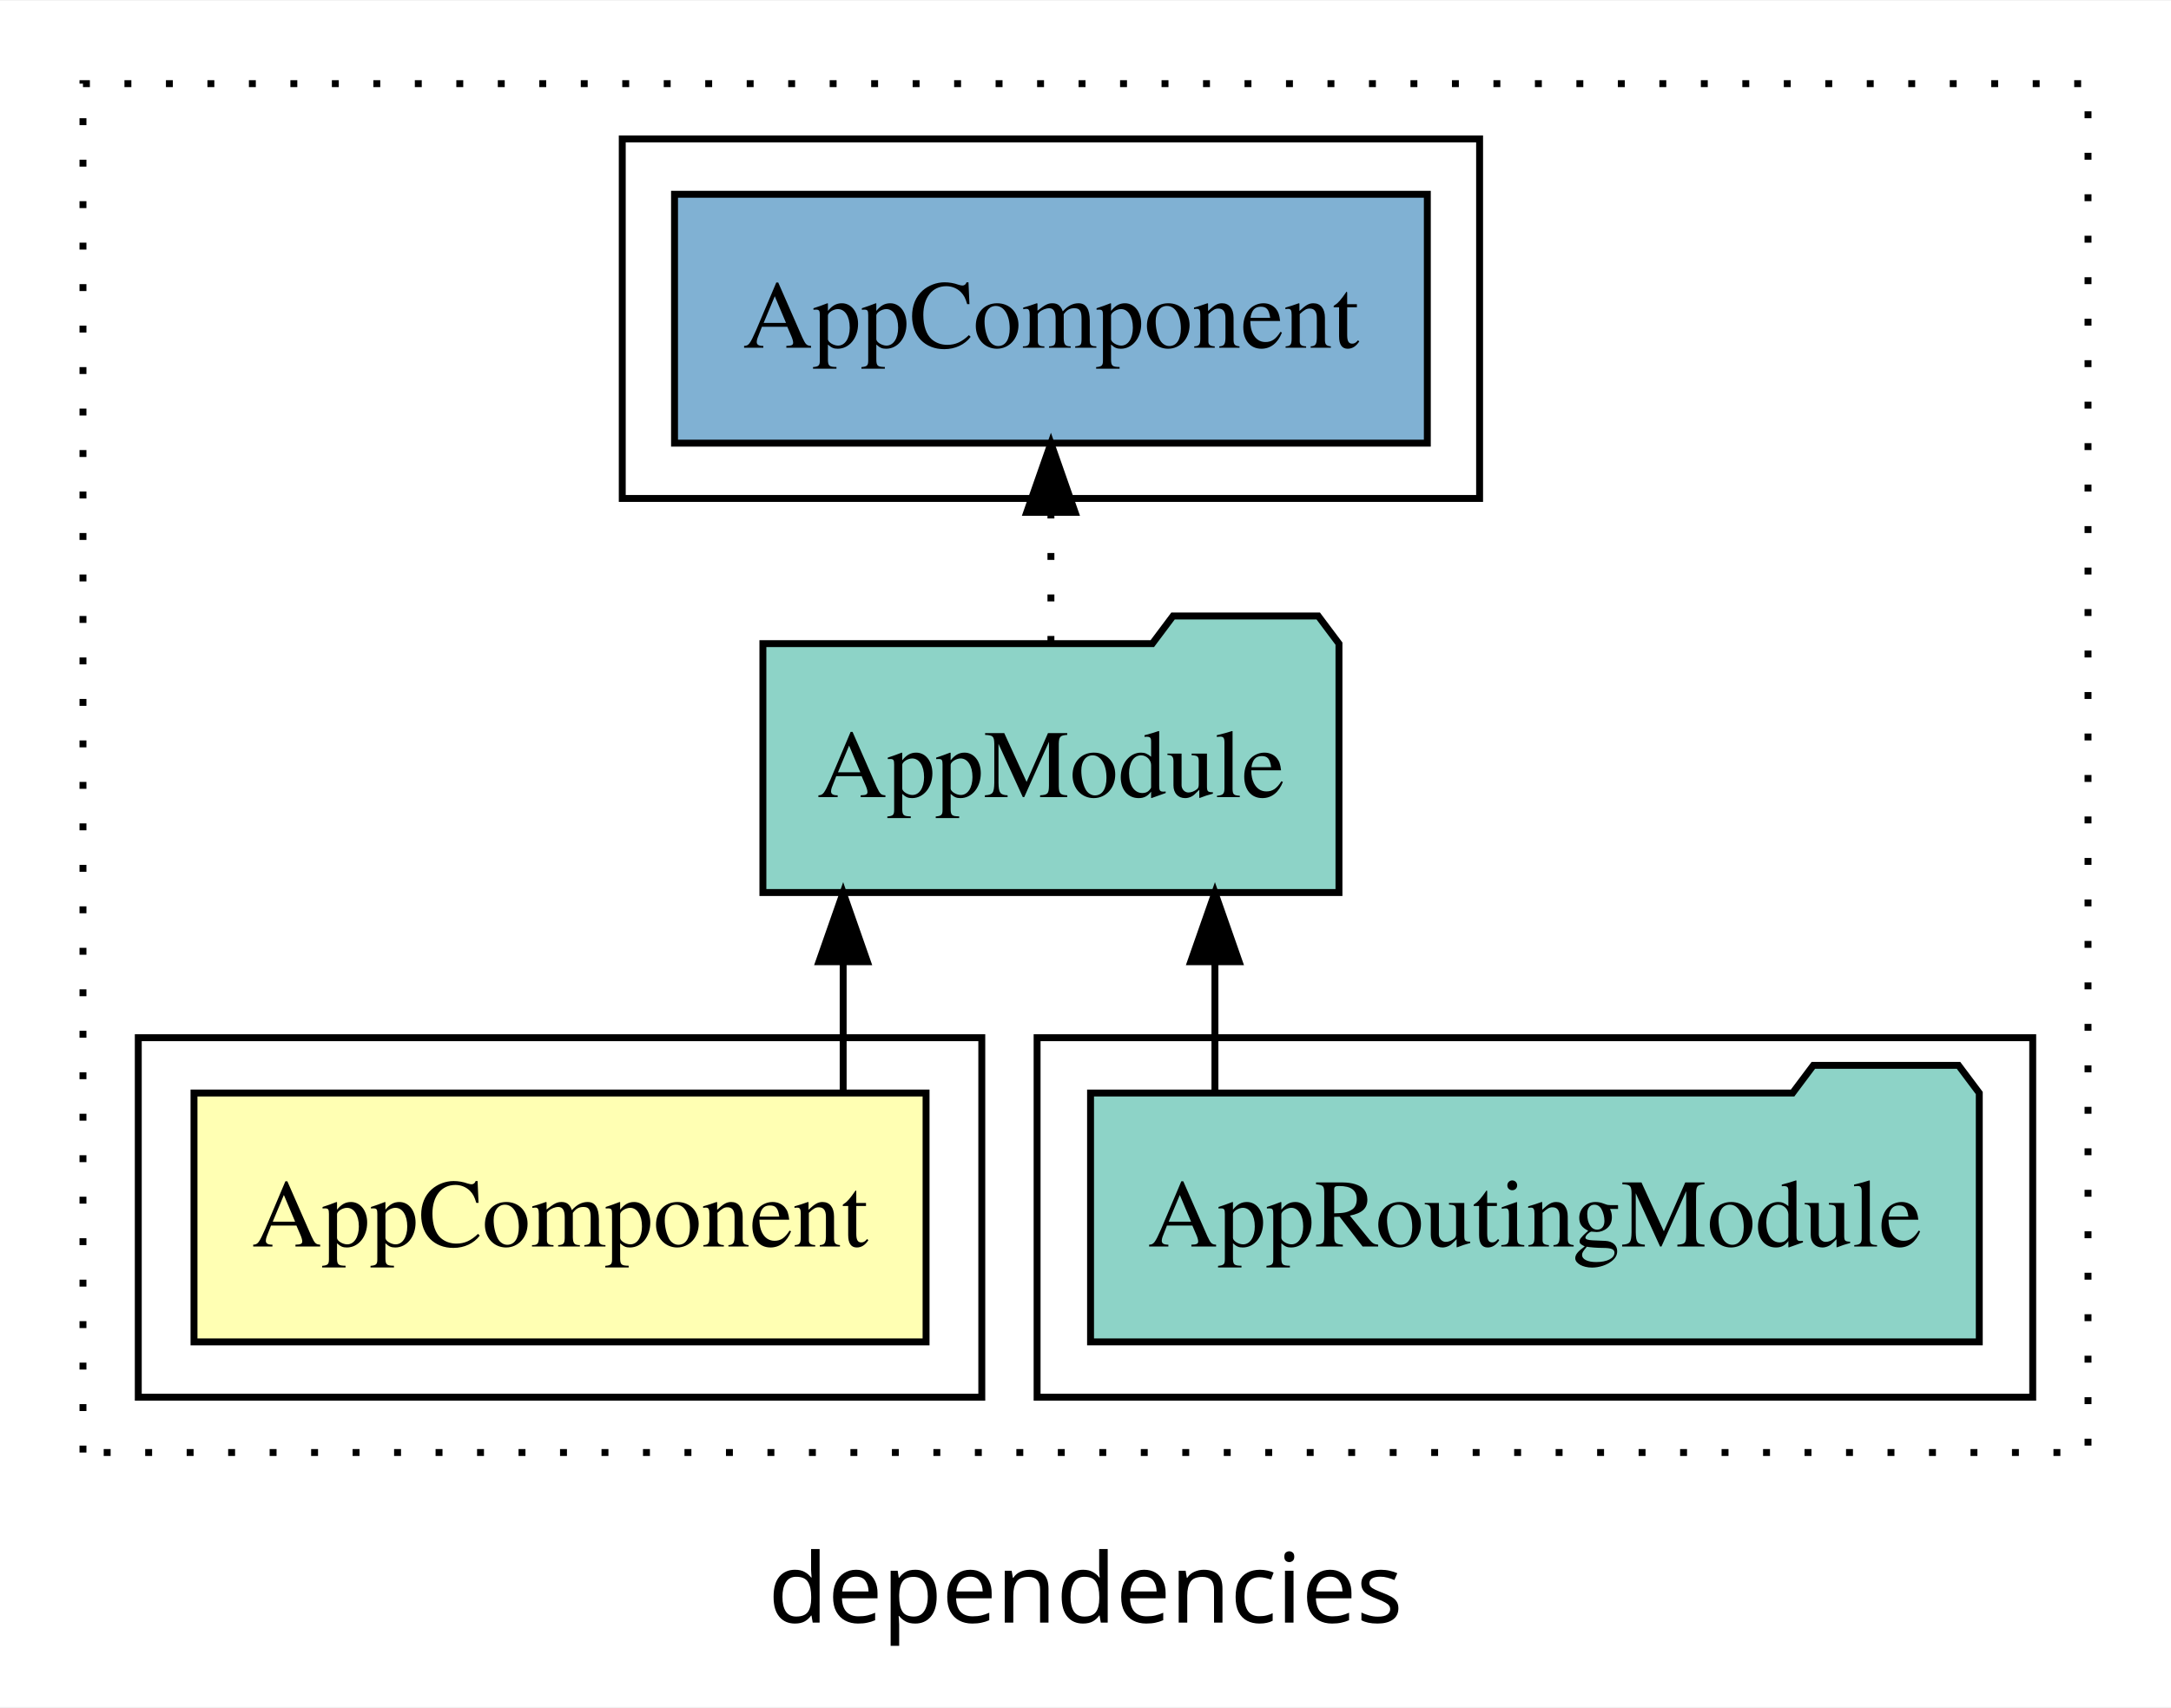
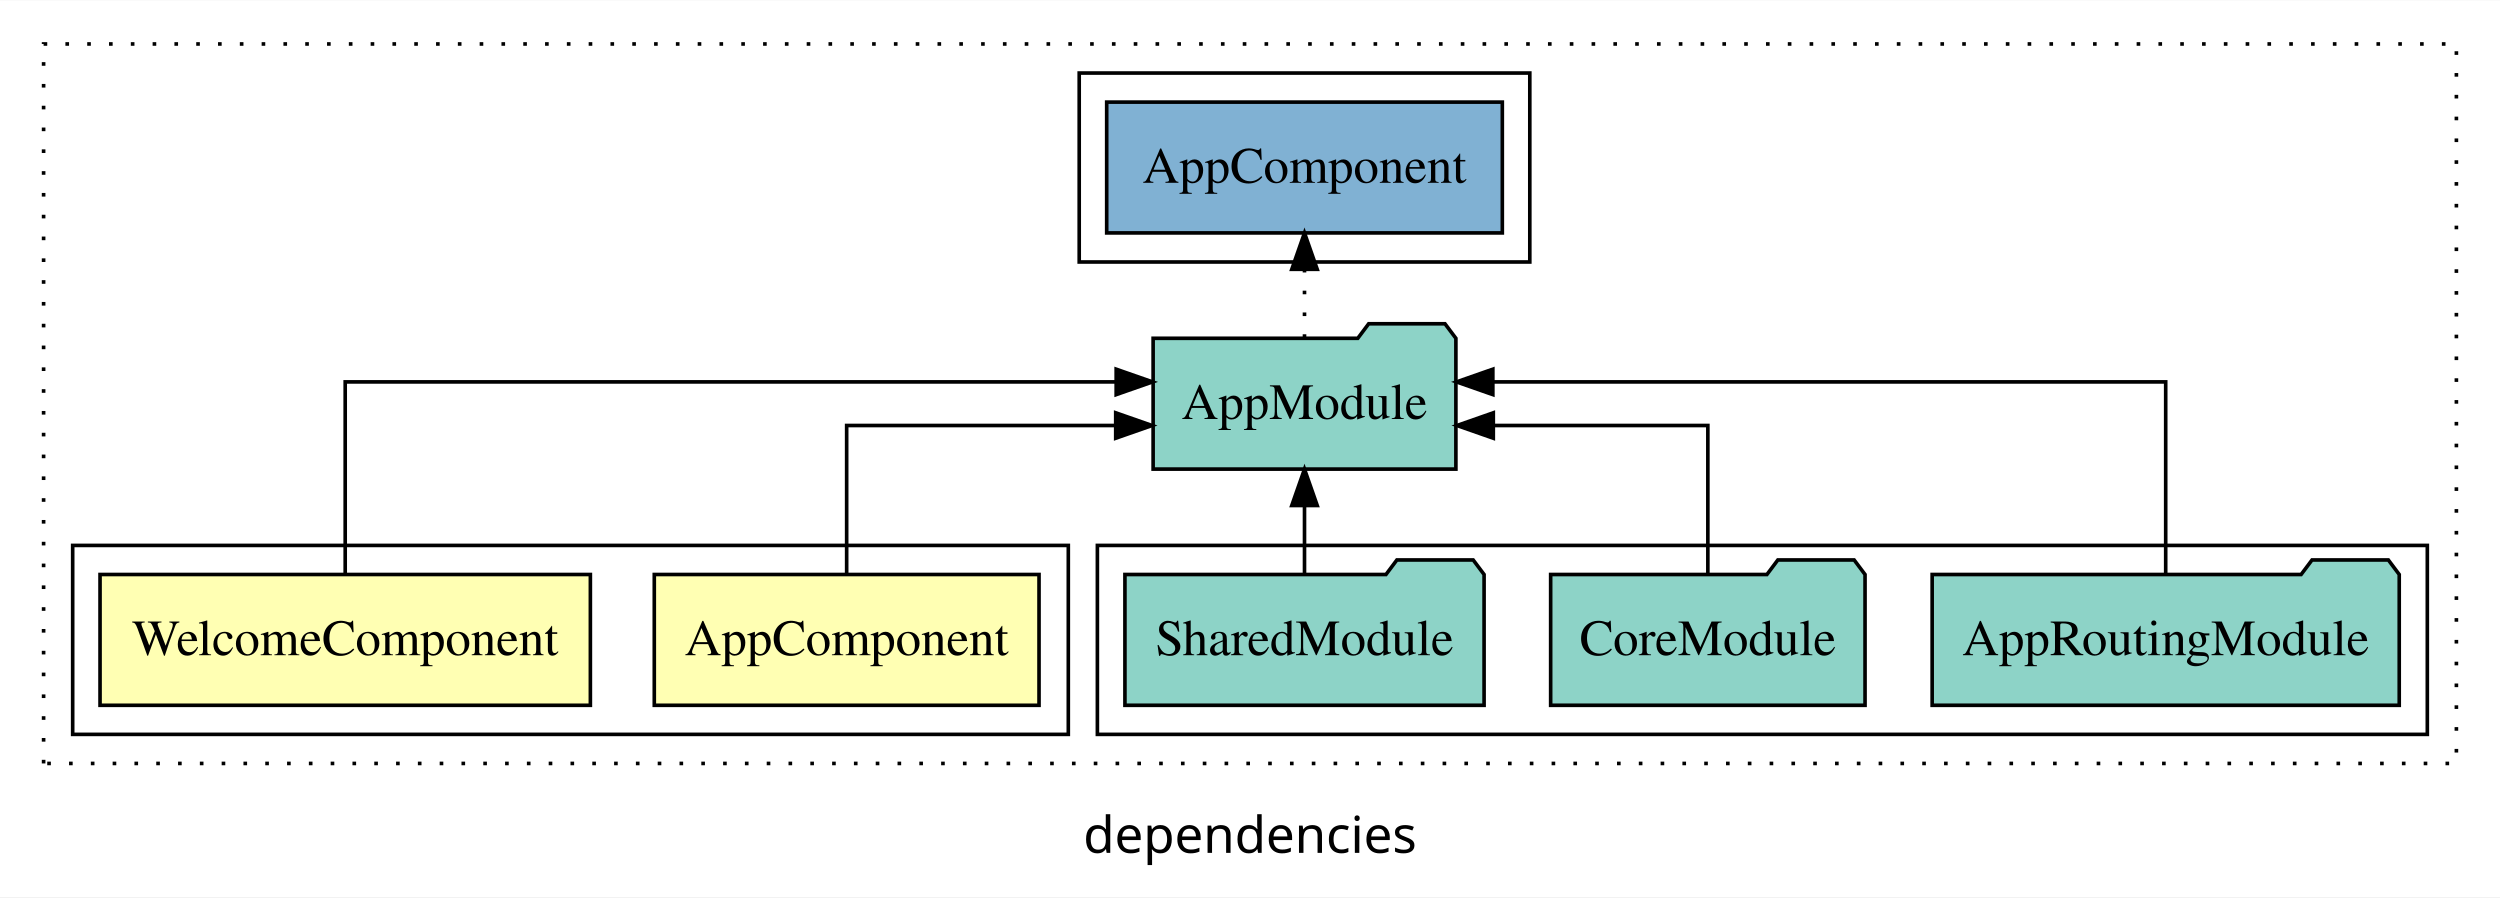
- <svg xmlns="http://www.w3.org/2000/svg" width="314pt" height="247pt" viewBox="0.00 0.00 314.00 246.80">
+ <svg xmlns="http://www.w3.org/2000/svg" width="688pt" height="247pt" viewBox="0.00 0.00 688.00 246.80">
  <g id="graph0" class="graph" transform="scale(1 1) rotate(0) translate(4 242.8)">
-     <polygon fill="white" stroke="transparent" points="-4,4 -4,-242.8 310,-242.8 310,4 -4,4" />
-     <text text-anchor="middle" x="153" y="-8.2" font-family="sans-serif" font-size="14.00">dependencies</text>
+     <polygon fill="white" stroke="transparent" points="-4,4 -4,-242.8 684,-242.8 684,4 -4,4" />
+     <text text-anchor="middle" x="340" y="-8.2" font-family="sans-serif" font-size="14.00">dependencies</text>
    <g id="clust1" class="cluster">
-       <polygon fill="none" stroke="black" stroke-dasharray="1,5" points="8,-32.8 8,-230.8 298,-230.8 298,-32.8 8,-32.8" />
+       <polygon fill="none" stroke="black" stroke-dasharray="1,5" points="8,-32.8 8,-230.8 672,-230.8 672,-32.8 8,-32.8" />
    </g>
-     <g id="clust4" class="cluster">
-       <polygon fill="none" stroke="black" points="146,-40.8 146,-92.8 290,-92.8 290,-40.8 146,-40.8" />
-     </g>
-     <g id="clust6" class="cluster">
-       <polygon fill="none" stroke="black" points="86,-170.8 86,-222.8 210,-222.8 210,-170.8 86,-170.8" />
+     <g id="clust5" class="cluster">
+       <polygon fill="none" stroke="black" points="298,-40.8 298,-92.8 664,-92.8 664,-40.8 298,-40.8" />
    </g>
    <g id="clust2" class="cluster">
-       <polygon fill="none" stroke="black" points="16,-40.8 16,-92.8 138,-92.8 138,-40.8 16,-40.8" />
+       <polygon fill="none" stroke="black" points="16,-40.8 16,-92.8 290,-92.8 290,-40.8 16,-40.8" />
+     </g>
+     <g id="clust7" class="cluster">
+       <polygon fill="none" stroke="black" points="293,-170.8 293,-222.8 417,-222.8 417,-170.8 293,-170.8" />
    </g>
    <g id="node1" class="node">
-       <polygon fill="#ffffb3" stroke="black" points="129.94,-84.8 24.06,-84.8 24.06,-48.8 129.94,-48.8 129.94,-84.8" />
-       <text text-anchor="middle" x="77" y="-62.6" font-family="Times,serif" font-size="14.00">AppComponent</text>
+       <polygon fill="#ffffb3" stroke="black" points="281.94,-84.8 176.06,-84.8 176.06,-48.8 281.94,-48.8 281.94,-84.8" />
+       <text text-anchor="middle" x="229" y="-62.6" font-family="Times,serif" font-size="14.00">AppComponent</text>
+     </g>
+     <g id="node3" class="node">
+       <polygon fill="#8dd3c7" stroke="black" points="396.66,-149.8 393.66,-153.8 372.66,-153.8 369.66,-149.8 313.34,-149.8 313.34,-113.8 396.66,-113.8 396.66,-149.8" />
+       <text text-anchor="middle" x="355" y="-127.6" font-family="Times,serif" font-size="14.00">AppModule</text>
+     </g>
+     <g id="edge1" class="edge">
+       <path fill="none" stroke="black" d="M229,-84.82C229,-102.17 229,-125.8 229,-125.8 229,-125.8 303.04,-125.8 303.04,-125.8" />
+       <polygon fill="black" stroke="black" points="303.04,-129.3 313.04,-125.8 303.04,-122.3 303.04,-129.3" />
    </g>
    <g id="node2" class="node">
-       <polygon fill="#8dd3c7" stroke="black" points="189.66,-149.8 186.66,-153.8 165.66,-153.8 162.66,-149.8 106.34,-149.8 106.34,-113.8 189.66,-113.8 189.66,-149.8" />
-       <text text-anchor="middle" x="148" y="-127.6" font-family="Times,serif" font-size="14.00">AppModule</text>
+       <polygon fill="#ffffb3" stroke="black" points="158.47,-84.8 23.53,-84.8 23.53,-48.8 158.47,-48.8 158.47,-84.8" />
+       <text text-anchor="middle" x="91" y="-62.6" font-family="Times,serif" font-size="14.00">WelcomeComponent</text>
    </g>
-     <g id="edge1" class="edge">
-       <path fill="none" stroke="black" d="M117.95,-84.91C117.95,-84.91 117.95,-103.79 117.95,-103.79" />
-       <polygon fill="black" stroke="black" points="114.45,-103.79 117.95,-113.79 121.45,-103.79 114.45,-103.79" />
+     <g id="edge2" class="edge">
+       <path fill="none" stroke="black" d="M91,-85.08C91,-106.12 91,-137.8 91,-137.8 91,-137.8 303.17,-137.8 303.17,-137.8" />
+       <polygon fill="black" stroke="black" points="303.17,-141.3 313.17,-137.8 303.17,-134.3 303.17,-141.3" />
+     </g>
+     <g id="node7" class="node">
+       <polygon fill="#80b1d3" stroke="black" points="409.44,-214.8 300.56,-214.8 300.56,-178.8 409.44,-178.8 409.44,-214.8" />
+       <text text-anchor="middle" x="355" y="-192.6" font-family="Times,serif" font-size="14.00">AppComponent </text>
+     </g>
+     <g id="edge6" class="edge">
+       <path fill="none" stroke="black" stroke-dasharray="1,5" d="M355,-149.91C355,-149.91 355,-168.79 355,-168.79" />
+       <polygon fill="black" stroke="black" points="351.5,-168.79 355,-178.79 358.5,-168.79 351.5,-168.79" />
    </g>
    <g id="node4" class="node">
-       <polygon fill="#80b1d3" stroke="black" points="202.44,-214.8 93.56,-214.8 93.56,-178.8 202.44,-178.8 202.44,-214.8" />
-       <text text-anchor="middle" x="148" y="-192.6" font-family="Times,serif" font-size="14.00">AppComponent </text>
+       <polygon fill="#8dd3c7" stroke="black" points="656.27,-84.8 653.27,-88.8 632.27,-88.8 629.27,-84.8 527.73,-84.8 527.73,-48.8 656.27,-48.8 656.27,-84.8" />
+       <text text-anchor="middle" x="592" y="-62.6" font-family="Times,serif" font-size="14.00">AppRoutingModule</text>
    </g>
    <g id="edge3" class="edge">
-       <path fill="none" stroke="black" stroke-dasharray="1,5" d="M148,-149.91C148,-149.91 148,-168.79 148,-168.79" />
-       <polygon fill="black" stroke="black" points="144.5,-168.79 148,-178.79 151.5,-168.79 144.5,-168.79" />
+       <path fill="none" stroke="black" d="M592,-85.08C592,-106.12 592,-137.8 592,-137.8 592,-137.8 406.83,-137.8 406.83,-137.8" />
+       <polygon fill="black" stroke="black" points="406.83,-134.3 396.83,-137.8 406.83,-141.3 406.83,-134.3" />
    </g>
-     <g id="node3" class="node">
-       <polygon fill="#8dd3c7" stroke="black" points="282.27,-84.8 279.27,-88.8 258.27,-88.8 255.27,-84.8 153.73,-84.8 153.73,-48.8 282.27,-48.8 282.27,-84.8" />
-       <text text-anchor="middle" x="218" y="-62.6" font-family="Times,serif" font-size="14.00">AppRoutingModule</text>
+     <g id="node5" class="node">
+       <polygon fill="#8dd3c7" stroke="black" points="509.26,-84.8 506.26,-88.8 485.26,-88.8 482.26,-84.8 422.74,-84.8 422.74,-48.8 509.26,-48.8 509.26,-84.8" />
+       <text text-anchor="middle" x="466" y="-62.6" font-family="Times,serif" font-size="14.00">CoreModule</text>
    </g>
-     <g id="edge2" class="edge">
-       <path fill="none" stroke="black" d="M171.72,-84.91C171.72,-84.91 171.72,-103.79 171.72,-103.79" />
-       <polygon fill="black" stroke="black" points="168.22,-103.79 171.72,-113.79 175.22,-103.79 168.22,-103.79" />
+     <g id="edge4" class="edge">
+       <path fill="none" stroke="black" d="M466,-84.82C466,-102.17 466,-125.8 466,-125.8 466,-125.8 406.96,-125.8 406.96,-125.8" />
+       <polygon fill="black" stroke="black" points="406.96,-122.3 396.96,-125.8 406.96,-129.3 406.96,-122.3" />
+     </g>
+     <g id="node6" class="node">
+       <polygon fill="#8dd3c7" stroke="black" points="404.42,-84.8 401.42,-88.8 380.42,-88.8 377.42,-84.8 305.58,-84.8 305.58,-48.8 404.42,-48.8 404.42,-84.8" />
+       <text text-anchor="middle" x="355" y="-62.6" font-family="Times,serif" font-size="14.00">SharedModule</text>
+     </g>
+     <g id="edge5" class="edge">
+       <path fill="none" stroke="black" d="M355,-84.91C355,-84.91 355,-103.79 355,-103.79" />
+       <polygon fill="black" stroke="black" points="351.5,-103.79 355,-113.79 358.5,-103.79 351.5,-103.79" />
    </g>
  </g>
</svg>
